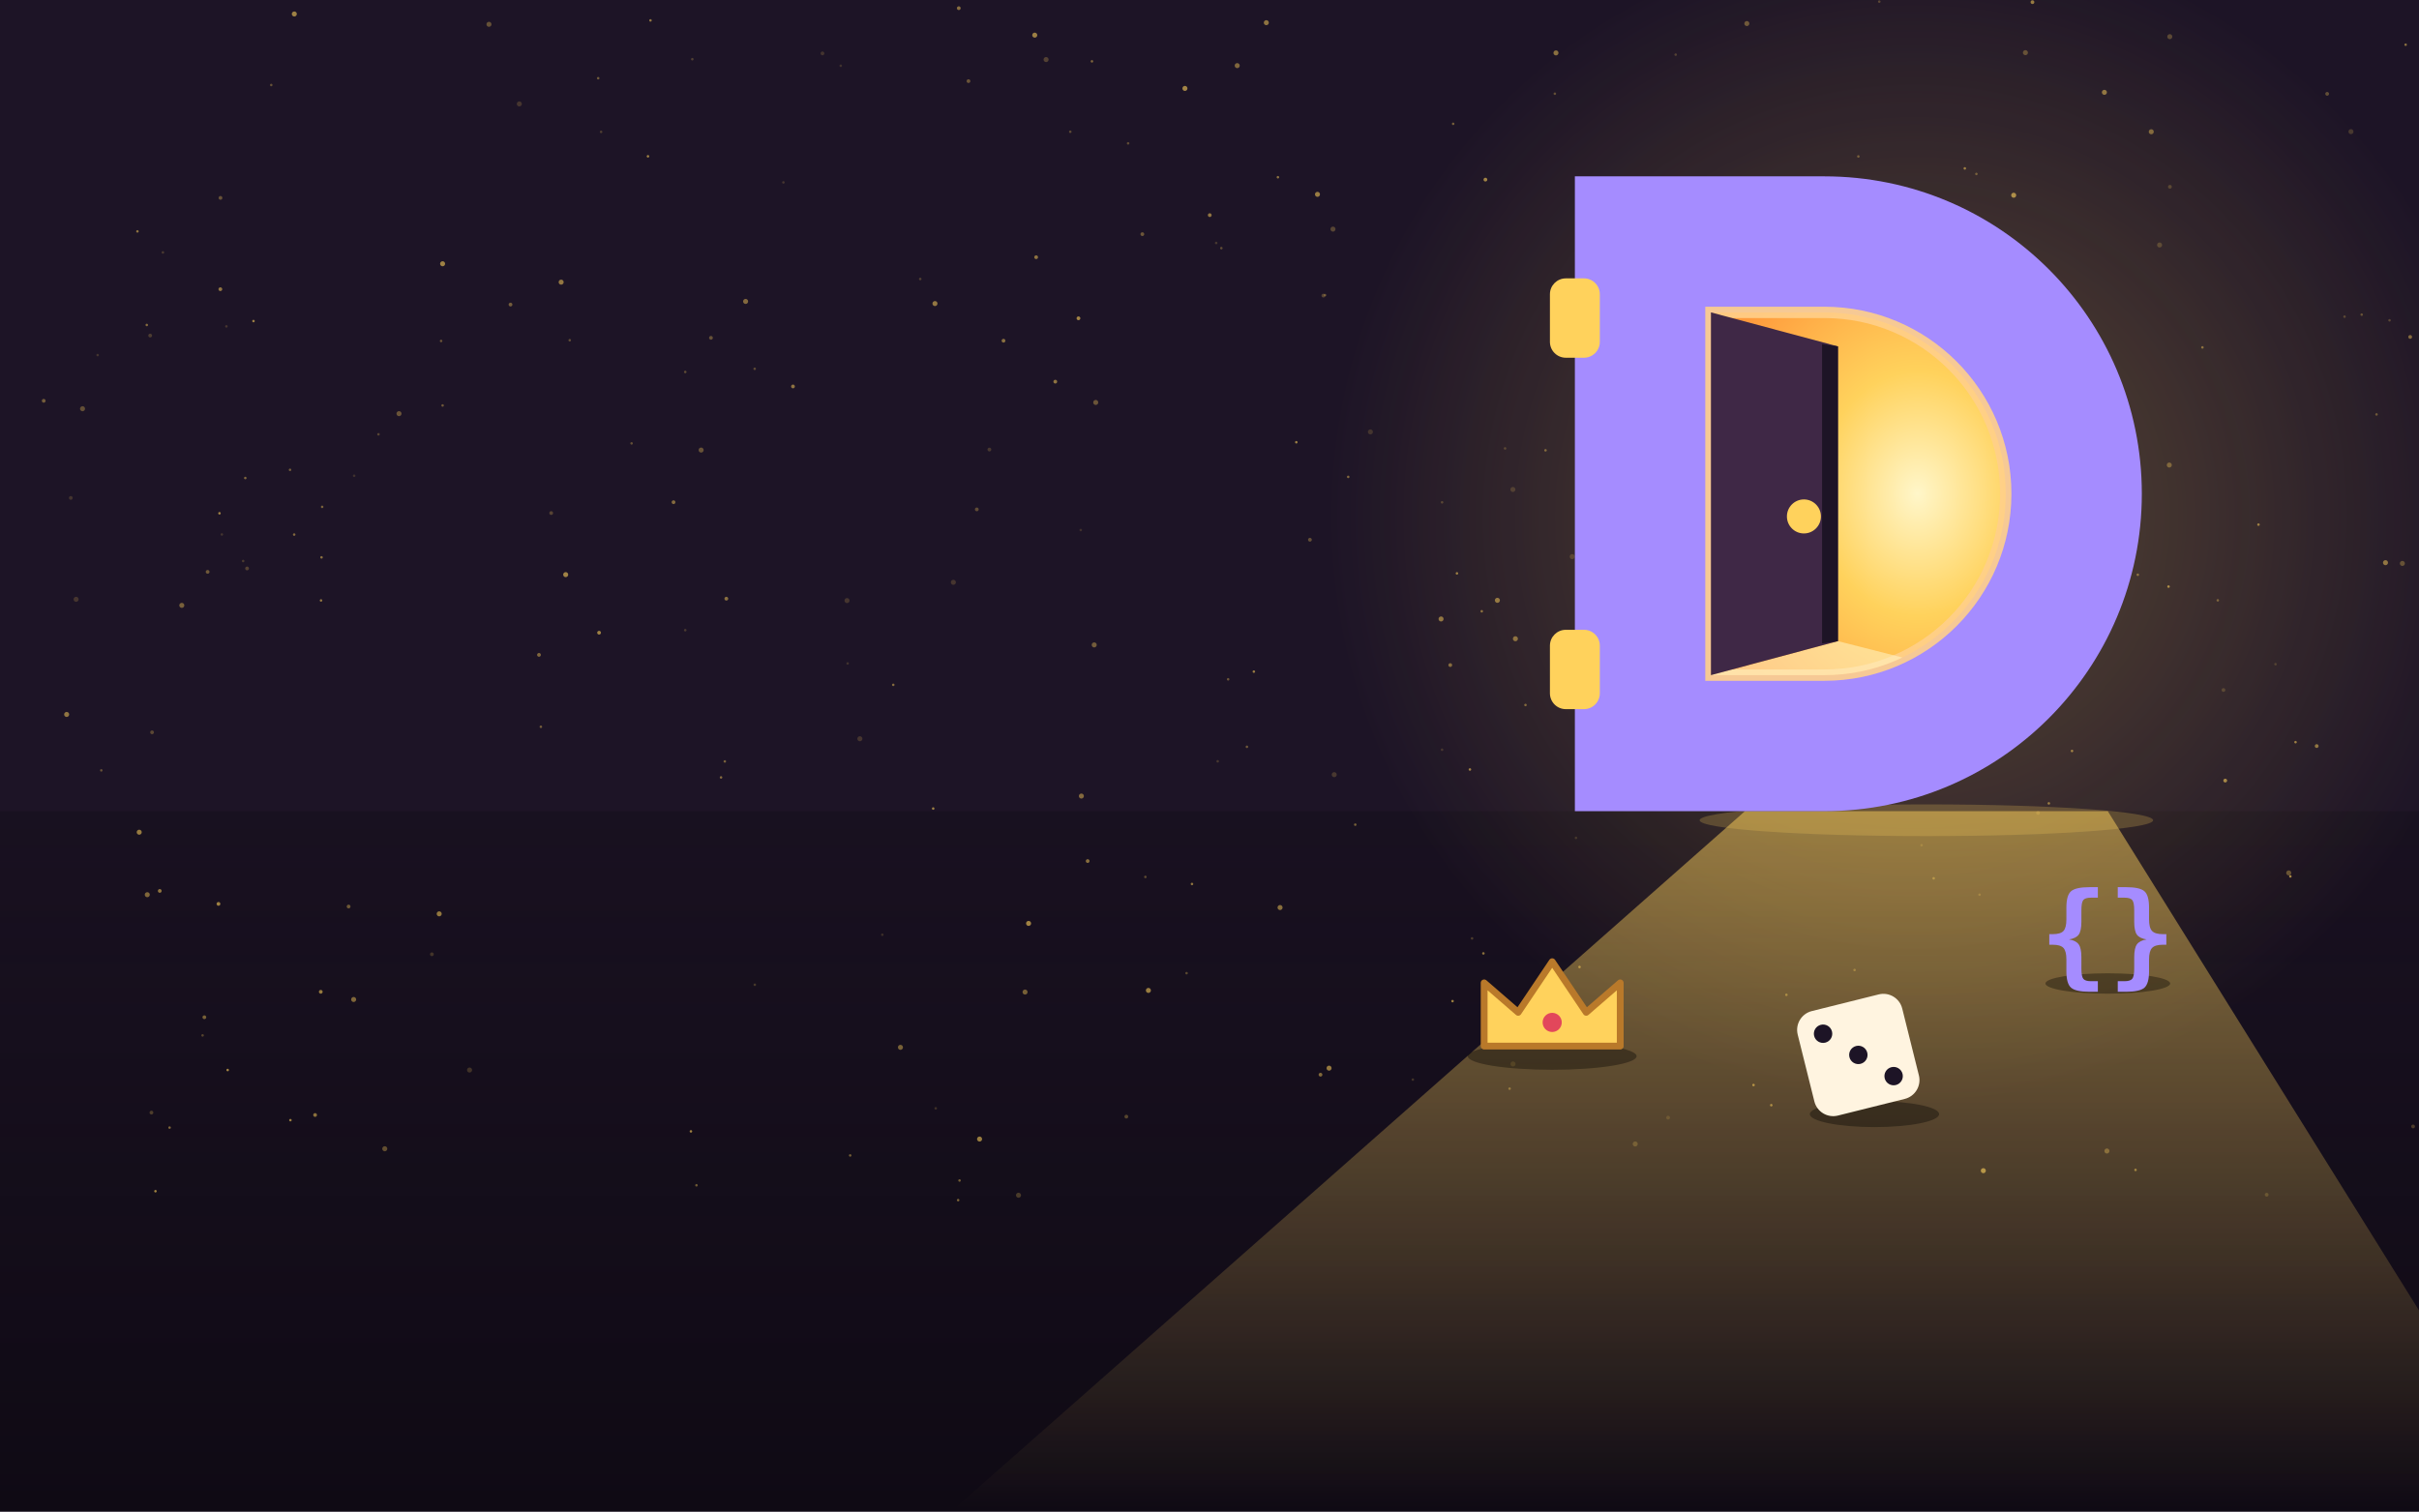
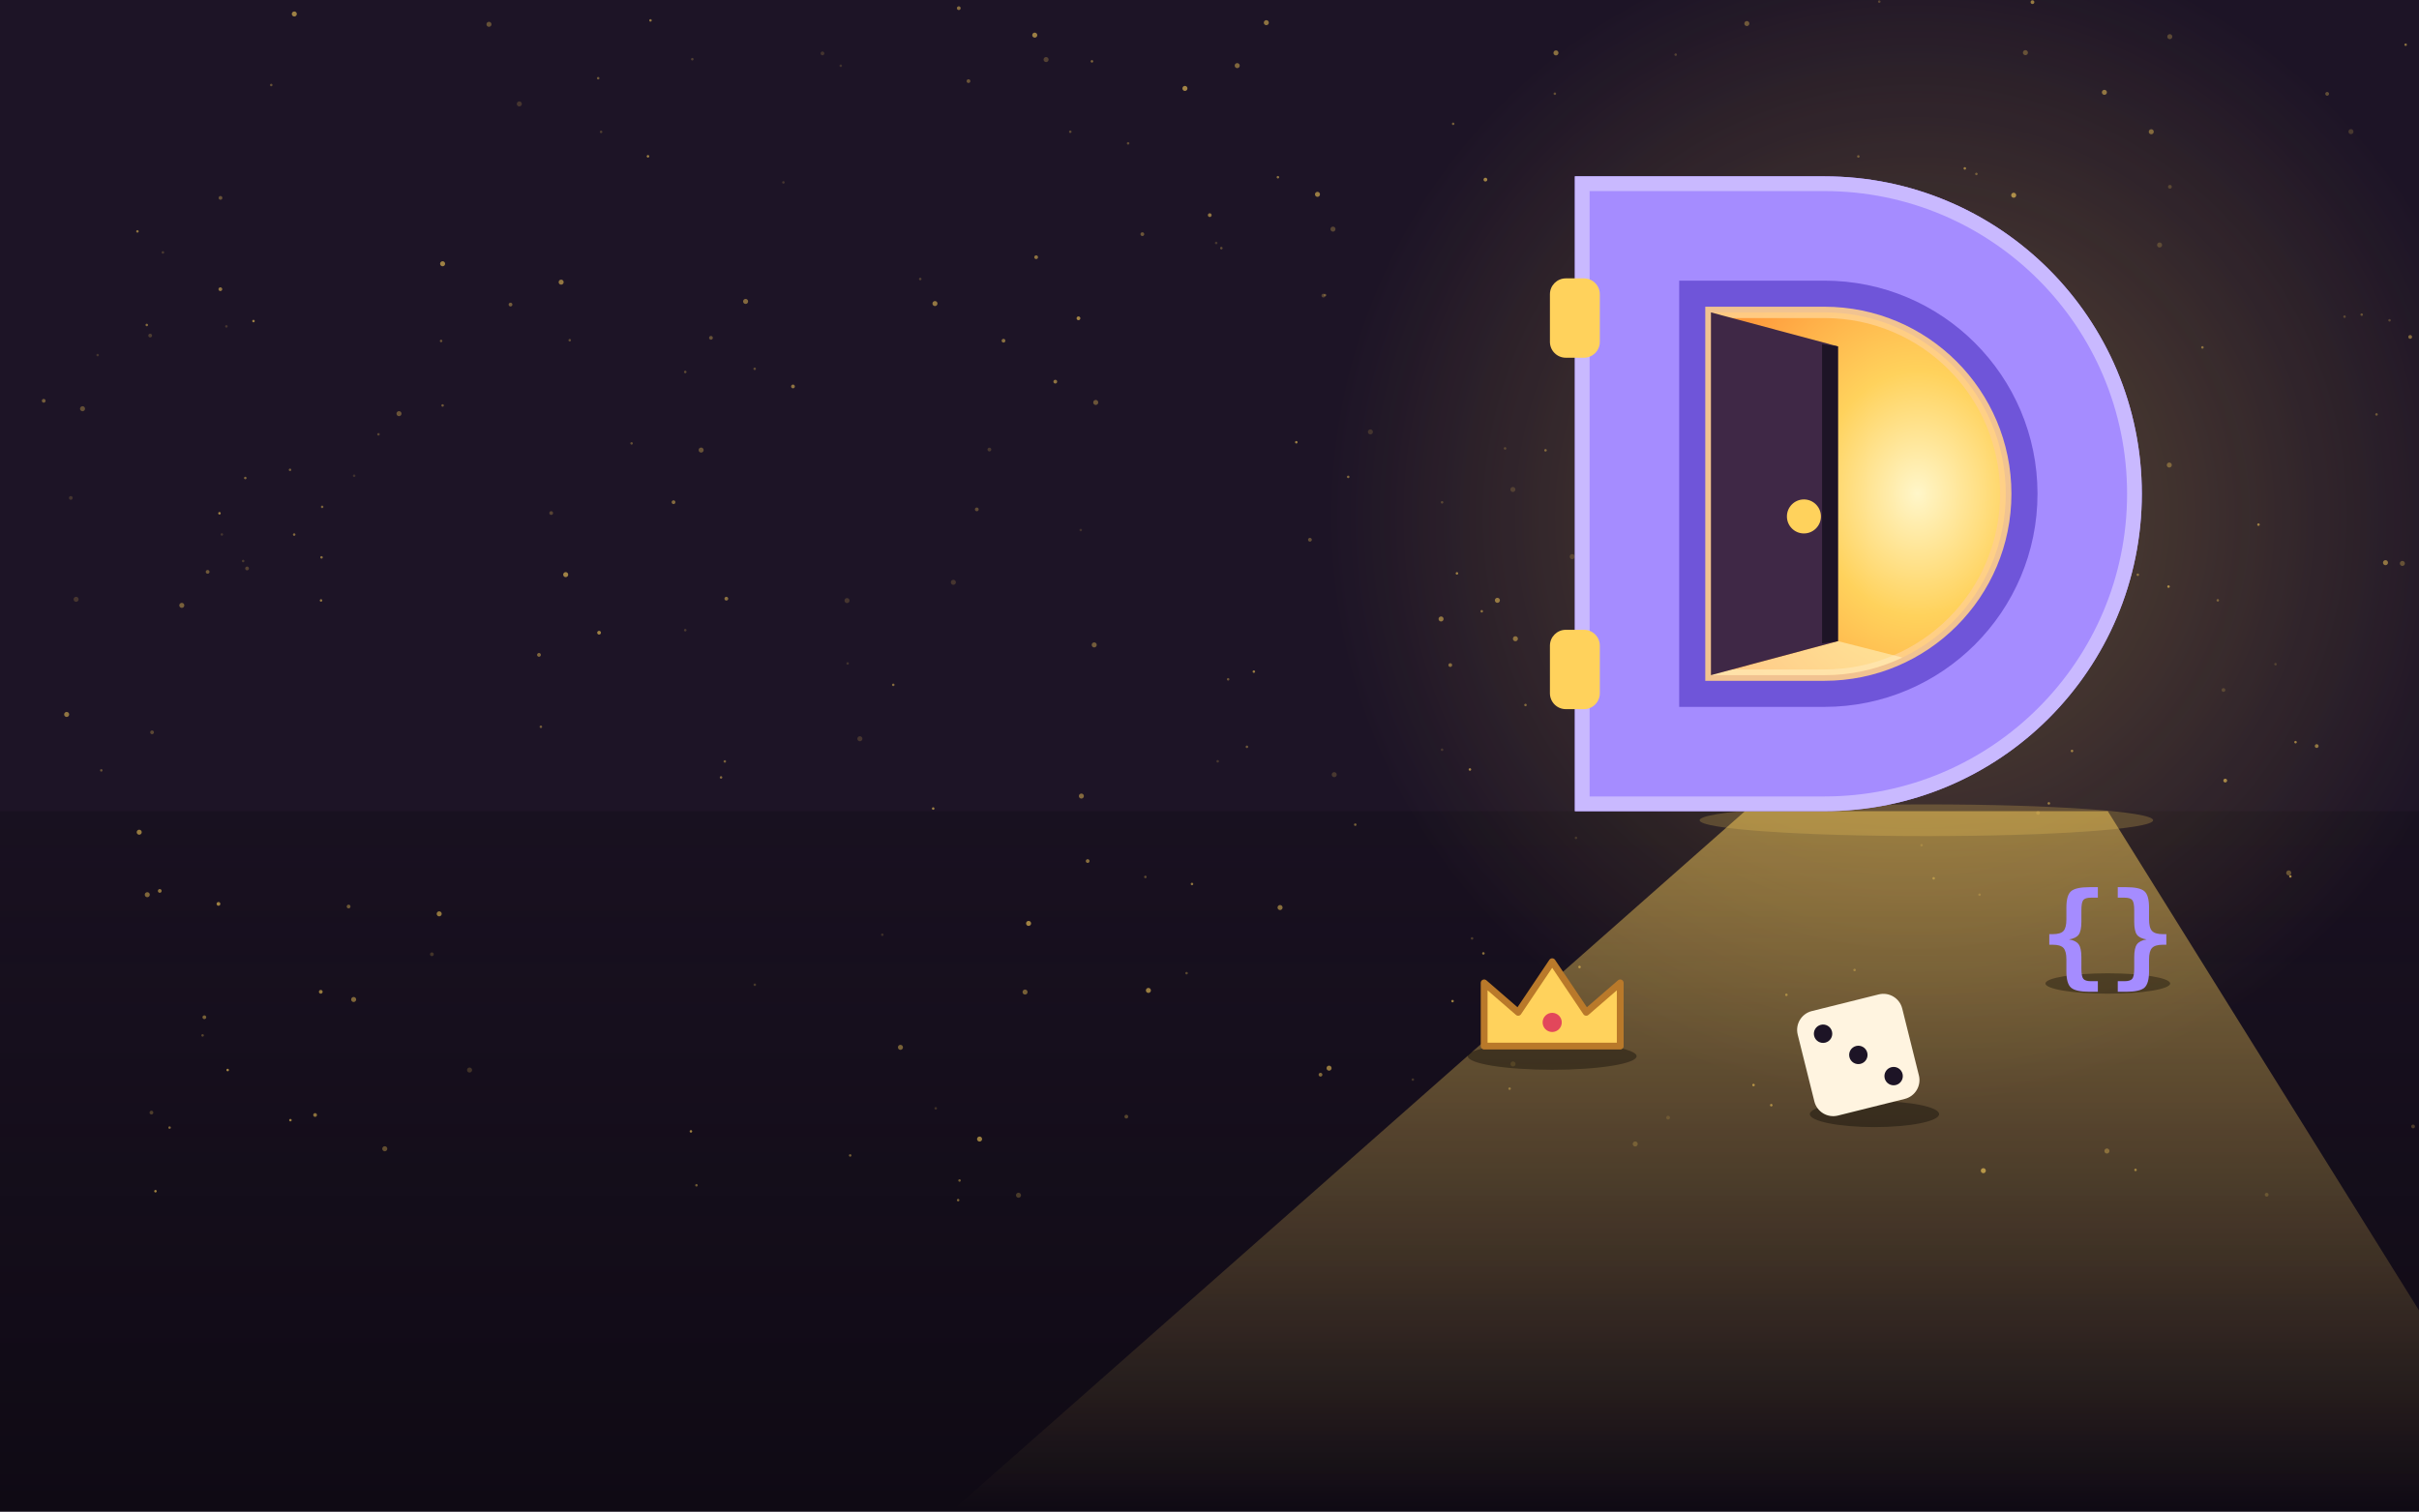
<svg xmlns="http://www.w3.org/2000/svg" width="1920" height="1200" viewBox="0 0 1920 1200">
  <defs>
    <radialGradient id="licht" cx="0.7" cy="0.5" r="0.75">
      <stop offset="0" stop-color="#fff6c9" />
      <stop offset="0.45" stop-color="#ffd25c" />
      <stop offset="1" stop-color="#ff9a3c" />
    </radialGradient>
    <linearGradient id="straal" x1="0" y1="0" x2="1" y2="0">
      <stop offset="0" stop-color="#ffd25c" stop-opacity="0.55" />
      <stop offset="1" stop-color="#ffd25c" stop-opacity="0" />
    </linearGradient>
    <linearGradient id="vloer" x1="0" y1="0" x2="0" y2="1">
      <stop offset="0" stop-color="#ffd25c" stop-opacity="0.5" />
      <stop offset="1" stop-color="#ffd25c" stop-opacity="0" />
    </linearGradient>
    <linearGradient id="vloerdonker" x1="0" y1="0" x2="0" y2="1">
      <stop offset="0" stop-color="#140d1a" stop-opacity="0.5" />
      <stop offset="1" stop-color="#0f0a14" />
    </linearGradient>
    <radialGradient id="gloed" cx="0.5" cy="0.5" r="0.5">
      <stop offset="0" stop-color="#ffd25c" stop-opacity="0.35" />
      <stop offset="1" stop-color="#ffd25c" stop-opacity="0" />
    </radialGradient>
  </defs>
  <rect width="1920" height="1200" fill="#1d1426" />
  <rect y="644.0" width="1920" height="556.0" fill="url(#vloerdonker)" />
  <circle cx="1520.0" cy="410.0" r="468.0" fill="url(#gloed)" opacity="0.8" />
  <path d="M1385.0,644.0 L1673.0,644.0 L2019.5,1200 L755.0,1200 Z" fill="url(#vloer)" />
  <ellipse cx="1529.0" cy="651.2" rx="180.0" ry="12.6" fill="#ffd25c" fill-opacity="0.22" />
  <circle cx="621.8" cy="144.8" r="1.0" fill="#ffd25c" fill-opacity="0.18" />
  <circle cx="1028.9" cy="351.1" r="1.0" fill="#ffd25c" fill-opacity="0.56" />
  <circle cx="412.2" cy="82.5" r="2.0" fill="#ffd25c" fill-opacity="0.18" />
  <circle cx="174.2" cy="407.5" r="1.0" fill="#ffd25c" fill-opacity="0.58" />
  <circle cx="1210.8" cy="559.7" r="1.0" fill="#ffd25c" fill-opacity="0.41" />
  <circle cx="761.6" cy="937.2" r="1.0" fill="#ffd25c" fill-opacity="0.40" />
  <circle cx="255.7" cy="402.4" r="1.0" fill="#ffd25c" fill-opacity="0.41" />
  <circle cx="1075.7" cy="654.7" r="1.0" fill="#ffd25c" fill-opacity="0.41" />
  <circle cx="1226.7" cy="357.5" r="1.0" fill="#ffd25c" fill-opacity="0.40" />
  <circle cx="1188.5" cy="476.6" r="2.0" fill="#ffd25c" fill-opacity="0.50" />
  <circle cx="894.0" cy="886.5" r="1.5" fill="#ffd25c" fill-opacity="0.28" />
  <circle cx="1525.2" cy="671.0" r="1.0" fill="#ffd25c" fill-opacity="0.19" />
  <circle cx="576.5" cy="475.3" r="1.5" fill="#ffd25c" fill-opacity="0.48" />
  <circle cx="552.8" cy="941.0" r="1.0" fill="#ffd25c" fill-opacity="0.38" />
  <circle cx="316.7" cy="328.4" r="2.0" fill="#ffd25c" fill-opacity="0.34" />
  <circle cx="1847.1" cy="74.5" r="1.5" fill="#ffd25c" fill-opacity="0.30" />
  <circle cx="672.3" cy="476.8" r="2.0" fill="#ffd25c" fill-opacity="0.18" />
  <circle cx="179.7" cy="259.1" r="1.0" fill="#ffd25c" fill-opacity="0.18" />
  <circle cx="1346.9" cy="621.2" r="2.0" fill="#ffd25c" fill-opacity="0.28" />
  <circle cx="740.7" cy="641.9" r="1.0" fill="#ffd25c" fill-opacity="0.57" />
  <circle cx="682.5" cy="586.5" r="2.0" fill="#ffd25c" fill-opacity="0.18" />
  <circle cx="1475.0" cy="124.2" r="1.0" fill="#ffd25c" fill-opacity="0.33" />
  <circle cx="1760.3" cy="476.6" r="1.0" fill="#ffd25c" fill-opacity="0.35" />
  <circle cx="1054.9" cy="848.0" r="2.0" fill="#ffd25c" fill-opacity="0.54" />
  <circle cx="534.6" cy="398.7" r="1.5" fill="#ffd25c" fill-opacity="0.46" />
  <circle cx="730.4" cy="221.5" r="1.0" fill="#ffd25c" fill-opacity="0.23" />
  <circle cx="445.4" cy="224.0" r="2.0" fill="#ffd25c" fill-opacity="0.52" />
  <circle cx="350.1" cy="270.7" r="1.0" fill="#ffd25c" fill-opacity="0.34" />
  <circle cx="709.0" cy="543.7" r="1.0" fill="#ffd25c" fill-opacity="0.46" />
  <circle cx="989.7" cy="592.9" r="1.0" fill="#ffd25c" fill-opacity="0.36" />
  <circle cx="1672.3" cy="913.8" r="2.0" fill="#ffd25c" fill-opacity="0.33" />
  <circle cx="756.7" cy="462.3" r="2.0" fill="#ffd25c" fill-opacity="0.18" />
  <circle cx="129.3" cy="200.4" r="1.0" fill="#ffd25c" fill-opacity="0.20" />
  <circle cx="1153.4" cy="98.3" r="1.0" fill="#ffd25c" fill-opacity="0.39" />
  <circle cx="1822.0" cy="589.2" r="1.0" fill="#ffd25c" fill-opacity="0.54" />
  <circle cx="1179.0" cy="142.6" r="1.5" fill="#ffd25c" fill-opacity="0.58" />
  <circle cx="1156.4" cy="455.2" r="1.0" fill="#ffd25c" fill-opacity="0.53" />
  <circle cx="1906.8" cy="447.3" r="2.0" fill="#ffd25c" fill-opacity="0.29" />
  <circle cx="276.7" cy="719.7" r="1.5" fill="#ffd25c" fill-opacity="0.37" />
  <circle cx="1328.7" cy="495.7" r="1.0" fill="#ffd25c" fill-opacity="0.58" />
  <circle cx="1014.3" cy="140.7" r="1.0" fill="#ffd25c" fill-opacity="0.49" />
  <circle cx="572.3" cy="617.2" r="1.0" fill="#ffd25c" fill-opacity="0.46" />
  <circle cx="501.3" cy="352.0" r="1.0" fill="#ffd25c" fill-opacity="0.31" />
  <circle cx="427.8" cy="519.9" r="1.5" fill="#ffd25c" fill-opacity="0.44" />
  <circle cx="1177.4" cy="756.9" r="1.0" fill="#ffd25c" fill-opacity="0.51" />
  <circle cx="1571.2" cy="710.3" r="1.0" fill="#ffd25c" fill-opacity="0.24" />
  <circle cx="946.1" cy="701.8" r="1.0" fill="#ffd25c" fill-opacity="0.51" />
  <circle cx="906.7" cy="185.9" r="1.5" fill="#ffd25c" fill-opacity="0.35" />
  <circle cx="1799.1" cy="948.5" r="1.5" fill="#ffd25c" fill-opacity="0.19" />
  <circle cx="196.1" cy="451.3" r="1.5" fill="#ffd25c" fill-opacity="0.24" />
  <circle cx="1198.2" cy="864.3" r="1.0" fill="#ffd25c" fill-opacity="0.37" />
  <circle cx="1253.7" cy="767.7" r="1.0" fill="#ffd25c" fill-opacity="0.53" />
  <circle cx="230.2" cy="373.0" r="1.0" fill="#ffd25c" fill-opacity="0.37" />
  <circle cx="342.8" cy="757.6" r="1.5" fill="#ffd25c" fill-opacity="0.19" />
  <circle cx="1816.6" cy="693.0" r="2.0" fill="#ffd25c" fill-opacity="0.33" />
  <circle cx="1817.9" cy="695.8" r="1.0" fill="#ffd25c" fill-opacity="0.60" />
  <circle cx="52.9" cy="567.2" r="2.0" fill="#ffd25c" fill-opacity="0.51" />
  <circle cx="280.7" cy="793.5" r="2.0" fill="#ffd25c" fill-opacity="0.45" />
  <circle cx="672.8" cy="526.7" r="1.0" fill="#ffd25c" fill-opacity="0.16" />
  <circle cx="1534.8" cy="697.3" r="1.0" fill="#ffd25c" fill-opacity="0.39" />
  <circle cx="1792.6" cy="416.5" r="1.0" fill="#ffd25c" fill-opacity="0.52" />
  <circle cx="405.2" cy="241.8" r="1.5" fill="#ffd25c" fill-opacity="0.38" />
  <circle cx="1466.3" cy="312.9" r="2.0" fill="#ffd25c" fill-opacity="0.53" />
  <circle cx="116.9" cy="710.3" r="2.0" fill="#ffd25c" fill-opacity="0.45" />
  <circle cx="1564.9" cy="496.1" r="1.0" fill="#ffd25c" fill-opacity="0.39" />
  <circle cx="1005.1" cy="18.0" r="2.0" fill="#ffd25c" fill-opacity="0.50" />
  <circle cx="1168.4" cy="745.0" r="1.0" fill="#ffd25c" fill-opacity="0.23" />
  <circle cx="909.1" cy="696.2" r="1.0" fill="#ffd25c" fill-opacity="0.30" />
  <circle cx="995.2" cy="533.2" r="1.0" fill="#ffd25c" fill-opacity="0.55" />
  <circle cx="109.1" cy="183.7" r="1.0" fill="#ffd25c" fill-opacity="0.50" />
  <circle cx="974.8" cy="539.3" r="1.0" fill="#ffd25c" fill-opacity="0.35" />
  <circle cx="1176.1" cy="485.3" r="1.0" fill="#ffd25c" fill-opacity="0.46" />
  <circle cx="868.5" cy="512.0" r="2.0" fill="#ffd25c" fill-opacity="0.38" />
  <circle cx="475.5" cy="502.3" r="1.5" fill="#ffd25c" fill-opacity="0.57" />
  <circle cx="1714.1" cy="194.5" r="2.0" fill="#ffd25c" fill-opacity="0.21" />
  <circle cx="233.5" cy="424.4" r="1.0" fill="#ffd25c" fill-opacity="0.45" />
  <circle cx="822.4" cy="204.2" r="1.5" fill="#ffd25c" fill-opacity="0.50" />
  <circle cx="1722.3" cy="148.3" r="1.5" fill="#ffd25c" fill-opacity="0.21" />
  <circle cx="1695.0" cy="928.8" r="1.0" fill="#ffd25c" fill-opacity="0.49" />
  <circle cx="180.7" cy="849.5" r="1.0" fill="#ffd25c" fill-opacity="0.60" />
  <circle cx="1598.3" cy="155.0" r="2.0" fill="#ffd25c" fill-opacity="0.60" />
  <circle cx="775.3" cy="404.4" r="1.5" fill="#ffd25c" fill-opacity="0.29" />
  <circle cx="1386.5" cy="18.7" r="2.0" fill="#ffd25c" fill-opacity="0.35" />
  <circle cx="34.7" cy="318.2" r="1.5" fill="#ffd25c" fill-opacity="0.38" />
  <circle cx="123.4" cy="945.7" r="1.0" fill="#ffd25c" fill-opacity="0.59" />
  <circle cx="201.2" cy="254.9" r="1.0" fill="#ffd25c" fill-opacity="0.56" />
  <circle cx="348.6" cy="725.5" r="2.0" fill="#ffd25c" fill-opacity="0.53" />
  <circle cx="1297.9" cy="908.2" r="2.0" fill="#ffd25c" fill-opacity="0.22" />
  <circle cx="1764.8" cy="547.8" r="1.5" fill="#ffd25c" fill-opacity="0.19" />
  <circle cx="110.5" cy="660.7" r="2.0" fill="#ffd25c" fill-opacity="0.55" />
  <circle cx="516.3" cy="16.2" r="1.0" fill="#ffd25c" fill-opacity="0.51" />
  <circle cx="160.8" cy="822.0" r="1.0" fill="#ffd25c" fill-opacity="0.27" />
  <circle cx="233.6" cy="11.1" r="2.0" fill="#ffd25c" fill-opacity="0.57" />
  <circle cx="514.3" cy="124.1" r="1.0" fill="#ffd25c" fill-opacity="0.57" />
  <circle cx="1860.9" cy="251.4" r="1.0" fill="#ffd25c" fill-opacity="0.24" />
  <circle cx="599.0" cy="292.8" r="1.0" fill="#ffd25c" fill-opacity="0.28" />
  <circle cx="960.2" cy="170.8" r="1.5" fill="#ffd25c" fill-opacity="0.51" />
  <circle cx="1909.4" cy="35.5" r="1.0" fill="#ffd25c" fill-opacity="0.48" />
  <circle cx="1058.0" cy="181.9" r="2.0" fill="#ffd25c" fill-opacity="0.26" />
  <circle cx="858.3" cy="632.0" r="2.0" fill="#ffd25c" fill-opacity="0.45" />
  <circle cx="1048.1" cy="853.2" r="1.5" fill="#ffd25c" fill-opacity="0.46" />
  <circle cx="1886.3" cy="329.0" r="1.0" fill="#ffd25c" fill-opacity="0.33" />
  <circle cx="667.3" cy="52.2" r="1.0" fill="#ffd25c" fill-opacity="0.16" />
  <circle cx="1200.9" cy="844.7" r="2.0" fill="#ffd25c" fill-opacity="0.22" />
  <circle cx="162.2" cy="807.6" r="1.5" fill="#ffd25c" fill-opacity="0.42" />
  <circle cx="1330.0" cy="43.4" r="1.0" fill="#ffd25c" fill-opacity="0.22" />
  <circle cx="856.0" cy="252.7" r="1.5" fill="#ffd25c" fill-opacity="0.59" />
  <circle cx="1050.4" cy="234.7" r="1.5" fill="#ffd25c" fill-opacity="0.25" />
  <circle cx="351.3" cy="321.9" r="1.0" fill="#ffd25c" fill-opacity="0.36" />
  <circle cx="965.3" cy="192.9" r="1.0" fill="#ffd25c" fill-opacity="0.19" />
  <circle cx="1568.7" cy="138.1" r="1.0" fill="#ffd25c" fill-opacity="0.33" />
  <circle cx="575.3" cy="604.5" r="1.0" fill="#ffd25c" fill-opacity="0.41" />
  <circle cx="1016.0" cy="720.5" r="2.0" fill="#ffd25c" fill-opacity="0.49" />
  <circle cx="1383.7" cy="474.4" r="1.5" fill="#ffd25c" fill-opacity="0.48" />
  <circle cx="1235.0" cy="42.0" r="2.0" fill="#ffd25c" fill-opacity="0.48" />
  <circle cx="1559.5" cy="133.7" r="1.0" fill="#ffd25c" fill-opacity="0.52" />
  <circle cx="1121.4" cy="857.1" r="1.0" fill="#ffd25c" fill-opacity="0.19" />
  <circle cx="80.4" cy="611.6" r="1.0" fill="#ffd25c" fill-opacity="0.32" />
  <circle cx="866.7" cy="48.7" r="1.0" fill="#ffd25c" fill-opacity="0.43" />
  <circle cx="1306.9" cy="469.7" r="1.0" fill="#ffd25c" fill-opacity="0.36" />
  <circle cx="134.6" cy="895.2" r="1.0" fill="#ffd25c" fill-opacity="0.45" />
  <circle cx="126.8" cy="707.3" r="1.5" fill="#ffd25c" fill-opacity="0.51" />
  <circle cx="1624.6" cy="225.4" r="1.0" fill="#ffd25c" fill-opacity="0.25" />
  <circle cx="1247.9" cy="441.9" r="2.0" fill="#ffd25c" fill-opacity="0.18" />
  <circle cx="1748.1" cy="275.8" r="1.0" fill="#ffd25c" fill-opacity="0.43" />
  <circle cx="1234.1" cy="74.4" r="1.0" fill="#ffd25c" fill-opacity="0.30" />
  <circle cx="1250.9" cy="665.2" r="1.0" fill="#ffd25c" fill-opacity="0.16" />
  <circle cx="116.5" cy="258.0" r="1.0" fill="#ffd25c" fill-opacity="0.46" />
  <circle cx="1297.4" cy="279.2" r="1.5" fill="#ffd25c" fill-opacity="0.36" />
  <circle cx="895.4" cy="113.8" r="1.0" fill="#ffd25c" fill-opacity="0.29" />
  <circle cx="164.8" cy="454.0" r="1.5" fill="#ffd25c" fill-opacity="0.36" />
  <circle cx="1574.2" cy="929.4" r="2.0" fill="#ffd25c" fill-opacity="0.60" />
  <circle cx="742.7" cy="879.9" r="1.0" fill="#ffd25c" fill-opacity="0.18" />
  <circle cx="173.4" cy="717.6" r="1.5" fill="#ffd25c" fill-opacity="0.58" />
  <circle cx="254.6" cy="787.4" r="1.5" fill="#ffd25c" fill-opacity="0.55" />
  <circle cx="1350.4" cy="222.1" r="2.0" fill="#ffd25c" fill-opacity="0.33" />
  <circle cx="305.4" cy="912.0" r="2.0" fill="#ffd25c" fill-opacity="0.33" />
  <circle cx="1396.2" cy="399.5" r="2.0" fill="#ffd25c" fill-opacity="0.29" />
  <circle cx="1613.2" cy="1.7" r="1.5" fill="#ffd25c" fill-opacity="0.53" />
  <circle cx="230.5" cy="889.3" r="1.0" fill="#ffd25c" fill-opacity="0.56" />
  <circle cx="556.5" cy="357.3" r="2.0" fill="#ffd25c" fill-opacity="0.33" />
  <circle cx="1670.3" cy="73.3" r="2.0" fill="#ffd25c" fill-opacity="0.49" />
  <circle cx="1640.2" cy="269.4" r="1.0" fill="#ffd25c" fill-opacity="0.53" />
  <circle cx="548.4" cy="898.2" r="1.0" fill="#ffd25c" fill-opacity="0.59" />
  <circle cx="837.6" cy="303.0" r="1.5" fill="#ffd25c" fill-opacity="0.50" />
  <circle cx="821.3" cy="27.9" r="2.0" fill="#ffd25c" fill-opacity="0.56" />
  <circle cx="1806.1" cy="527.3" r="1.0" fill="#ffd25c" fill-opacity="0.17" />
  <circle cx="1406.1" cy="432.8" r="1.0" fill="#ffd25c" fill-opacity="0.44" />
  <circle cx="549.5" cy="47.0" r="1.0" fill="#ffd25c" fill-opacity="0.23" />
  <circle cx="796.5" cy="270.5" r="1.5" fill="#ffd25c" fill-opacity="0.48" />
  <circle cx="1874.5" cy="249.8" r="1.0" fill="#ffd25c" fill-opacity="0.29" />
  <circle cx="1070.1" cy="378.6" r="1.0" fill="#ffd25c" fill-opacity="0.44" />
  <circle cx="144.3" cy="480.6" r="2.0" fill="#ffd25c" fill-opacity="0.40" />
  <circle cx="869.7" cy="319.5" r="2.0" fill="#ffd25c" fill-opacity="0.34" />
  <circle cx="1051.7" cy="234.3" r="1.0" fill="#ffd25c" fill-opacity="0.30" />
  <circle cx="174.9" cy="229.6" r="1.5" fill="#ffd25c" fill-opacity="0.51" />
  <circle cx="388.1" cy="19.3" r="2.0" fill="#ffd25c" fill-opacity="0.32" />
  <circle cx="1432.0" cy="201.6" r="1.5" fill="#ffd25c" fill-opacity="0.30" />
  <circle cx="119.2" cy="266.4" r="1.5" fill="#ffd25c" fill-opacity="0.21" />
  <circle cx="966.5" cy="604.4" r="1.0" fill="#ffd25c" fill-opacity="0.19" />
  <circle cx="1721.8" cy="369.2" r="2.0" fill="#ffd25c" fill-opacity="0.34" />
  <circle cx="599.1" cy="781.8" r="1.0" fill="#ffd25c" fill-opacity="0.21" />
  <circle cx="816.4" cy="733.1" r="2.0" fill="#ffd25c" fill-opacity="0.59" />
  <circle cx="940.5" cy="70.2" r="2.0" fill="#ffd25c" fill-opacity="0.59" />
  <circle cx="477.1" cy="104.7" r="1.0" fill="#ffd25c" fill-opacity="0.22" />
  <circle cx="1866.0" cy="104.5" r="2.0" fill="#ffd25c" fill-opacity="0.19" />
  <circle cx="1491.6" cy="1.3" r="1.0" fill="#ffd25c" fill-opacity="0.25" />
  <circle cx="1766.2" cy="619.7" r="1.5" fill="#ffd25c" fill-opacity="0.58" />
  <circle cx="1202.8" cy="507.1" r="2.0" fill="#ffd25c" fill-opacity="0.46" />
  <circle cx="215.3" cy="67.5" r="1.0" fill="#ffd25c" fill-opacity="0.32" />
  <circle cx="429.3" cy="577.0" r="1.0" fill="#ffd25c" fill-opacity="0.39" />
  <circle cx="1913.0" cy="267.5" r="1.5" fill="#ffd25c" fill-opacity="0.44" />
  <circle cx="1696.8" cy="456.3" r="1.0" fill="#ffd25c" fill-opacity="0.40" />
  <circle cx="56.2" cy="395.3" r="1.5" fill="#ffd25c" fill-opacity="0.17" />
  <circle cx="372.7" cy="849.5" r="2.0" fill="#ffd25c" fill-opacity="0.19" />
  <circle cx="437.5" cy="407.3" r="1.5" fill="#ffd25c" fill-opacity="0.25" />
  <circle cx="65.5" cy="324.5" r="2.0" fill="#ffd25c" fill-opacity="0.31" />
  <circle cx="761.0" cy="6.5" r="1.5" fill="#ffd25c" fill-opacity="0.48" />
  <circle cx="969.4" cy="197.0" r="1.0" fill="#ffd25c" fill-opacity="0.29" />
  <circle cx="1574.4" cy="221.6" r="1.0" fill="#ffd25c" fill-opacity="0.27" />
  <circle cx="1707.5" cy="104.6" r="2.0" fill="#ffd25c" fill-opacity="0.42" />
  <circle cx="1721.2" cy="465.7" r="1.0" fill="#ffd25c" fill-opacity="0.58" />
  <circle cx="281.1" cy="377.7" r="1.0" fill="#ffd25c" fill-opacity="0.16" />
  <circle cx="1144.6" cy="398.8" r="1.0" fill="#ffd25c" fill-opacity="0.23" />
  <circle cx="863.3" cy="683.6" r="1.5" fill="#ffd25c" fill-opacity="0.48" />
  <circle cx="1915.3" cy="894.3" r="1.5" fill="#ffd25c" fill-opacity="0.24" />
  <circle cx="1252.7" cy="503.8" r="2.0" fill="#ffd25c" fill-opacity="0.16" />
  <circle cx="1275.7" cy="363.5" r="1.5" fill="#ffd25c" fill-opacity="0.59" />
  <circle cx="849.5" cy="104.6" r="1.0" fill="#ffd25c" fill-opacity="0.28" />
  <circle cx="674.8" cy="917.3" r="1.0" fill="#ffd25c" fill-opacity="0.40" />
  <circle cx="1456.9" cy="364.9" r="1.5" fill="#ffd25c" fill-opacity="0.52" />
  <circle cx="830.3" cy="47.3" r="2.0" fill="#ffd25c" fill-opacity="0.24" />
  <circle cx="1039.7" cy="428.5" r="1.5" fill="#ffd25c" fill-opacity="0.31" />
  <circle cx="1722.2" cy="29.1" r="2.0" fill="#ffd25c" fill-opacity="0.26" />
  <circle cx="1200.8" cy="388.6" r="2.0" fill="#ffd25c" fill-opacity="0.17" />
  <circle cx="120.2" cy="883.3" r="1.5" fill="#ffd25c" fill-opacity="0.24" />
  <circle cx="120.7" cy="581.4" r="1.5" fill="#ffd25c" fill-opacity="0.27" />
  <circle cx="1838.8" cy="592.3" r="1.5" fill="#ffd25c" fill-opacity="0.49" />
  <circle cx="1324.0" cy="887.3" r="1.5" fill="#ffd25c" fill-opacity="0.15" />
  <circle cx="1450.9" cy="879.8" r="1.0" fill="#ffd25c" fill-opacity="0.16" />
  <circle cx="449.0" cy="456.2" r="2.0" fill="#ffd25c" fill-opacity="0.58" />
  <circle cx="742.1" cy="241.0" r="2.0" fill="#ffd25c" fill-opacity="0.52" />
  <circle cx="254.8" cy="476.7" r="1.0" fill="#ffd25c" fill-opacity="0.51" />
  <circle cx="1417.9" cy="789.8" r="1.0" fill="#ffd25c" fill-opacity="0.42" />
  <circle cx="629.4" cy="306.8" r="1.5" fill="#ffd25c" fill-opacity="0.50" />
  <circle cx="1143.8" cy="491.4" r="2.0" fill="#ffd25c" fill-opacity="0.49" />
  <circle cx="474.8" cy="62.1" r="1.0" fill="#ffd25c" fill-opacity="0.37" />
  <circle cx="1045.7" cy="154.3" r="2.0" fill="#ffd25c" fill-opacity="0.55" />
  <circle cx="1896.6" cy="254.3" r="1.0" fill="#ffd25c" fill-opacity="0.24" />
  <circle cx="808.4" cy="948.9" r="2.0" fill="#ffd25c" fill-opacity="0.23" />
  <circle cx="255.2" cy="442.5" r="1.0" fill="#ffd25c" fill-opacity="0.49" />
  <circle cx="1626.2" cy="637.8" r="1.0" fill="#ffd25c" fill-opacity="0.50" />
  <circle cx="564.3" cy="268.2" r="1.5" fill="#ffd25c" fill-opacity="0.32" />
  <circle cx="1417.1" cy="191.2" r="1.0" fill="#ffd25c" fill-opacity="0.23" />
  <circle cx="452.2" cy="270.1" r="1.0" fill="#ffd25c" fill-opacity="0.30" />
  <circle cx="760.5" cy="952.8" r="1.0" fill="#ffd25c" fill-opacity="0.44" />
  <circle cx="193.0" cy="445.4" r="1.0" fill="#ffd25c" fill-opacity="0.20" />
  <circle cx="911.5" cy="786.3" r="2.0" fill="#ffd25c" fill-opacity="0.56" />
  <circle cx="77.5" cy="281.9" r="1.0" fill="#ffd25c" fill-opacity="0.17" />
  <circle cx="1152.9" cy="794.8" r="1.0" fill="#ffd25c" fill-opacity="0.57" />
  <circle cx="714.7" cy="831.5" r="2.0" fill="#ffd25c" fill-opacity="0.42" />
  <circle cx="1488.0" cy="638.2" r="1.0" fill="#ffd25c" fill-opacity="0.20" />
  <circle cx="1144.6" cy="595.2" r="1.0" fill="#ffd25c" fill-opacity="0.17" />
  <circle cx="652.8" cy="42.4" r="1.5" fill="#ffd25c" fill-opacity="0.17" />
  <circle cx="1405.9" cy="877.4" r="1.0" fill="#ffd25c" fill-opacity="0.52" />
  <circle cx="785.3" cy="356.9" r="1.5" fill="#ffd25c" fill-opacity="0.19" />
  <circle cx="60.4" cy="475.8" r="2.0" fill="#ffd25c" fill-opacity="0.18" />
  <circle cx="194.7" cy="379.5" r="1.0" fill="#ffd25c" fill-opacity="0.44" />
  <circle cx="175.0" cy="157.1" r="1.5" fill="#ffd25c" fill-opacity="0.33" />
  <circle cx="543.9" cy="295.3" r="1.0" fill="#ffd25c" fill-opacity="0.29" />
  <circle cx="1087.7" cy="342.9" r="2.0" fill="#ffd25c" fill-opacity="0.16" />
  <circle cx="1472.0" cy="770.1" r="1.0" fill="#ffd25c" fill-opacity="0.33" />
  <circle cx="777.5" cy="904.3" r="2.0" fill="#ffd25c" fill-opacity="0.56" />
  <circle cx="813.6" cy="787.6" r="2.0" fill="#ffd25c" fill-opacity="0.41" />
  <circle cx="700.3" cy="742.1" r="1.0" fill="#ffd25c" fill-opacity="0.16" />
  <circle cx="1059.0" cy="615.0" r="2.0" fill="#ffd25c" fill-opacity="0.19" />
  <circle cx="1194.6" cy="356.0" r="1.0" fill="#ffd25c" fill-opacity="0.22" />
  <circle cx="543.9" cy="500.3" r="1.0" fill="#ffd25c" fill-opacity="0.20" />
  <circle cx="941.8" cy="772.6" r="1.0" fill="#ffd25c" fill-opacity="0.29" />
  <circle cx="1607.6" cy="41.8" r="2.0" fill="#ffd25c" fill-opacity="0.29" />
  <circle cx="1166.7" cy="610.9" r="1.0" fill="#ffd25c" fill-opacity="0.56" />
  <circle cx="1191.1" cy="791.6" r="1.0" fill="#ffd25c" fill-opacity="0.44" />
  <circle cx="1644.6" cy="596.2" r="1.0" fill="#ffd25c" fill-opacity="0.52" />
  <circle cx="351.3" cy="209.4" r="2.0" fill="#ffd25c" fill-opacity="0.57" />
  <circle cx="300.4" cy="344.8" r="1.0" fill="#ffd25c" fill-opacity="0.26" />
  <circle cx="1391.8" cy="861.4" r="1.0" fill="#ffd25c" fill-opacity="0.55" />
  <circle cx="1617.6" cy="645.4" r="1.5" fill="#ffd25c" fill-opacity="0.20" />
  <circle cx="1151.1" cy="528.0" r="1.5" fill="#ffd25c" fill-opacity="0.44" />
  <circle cx="591.8" cy="239.3" r="2.0" fill="#ffd25c" fill-opacity="0.45" />
  <circle cx="857.8" cy="420.8" r="1.0" fill="#ffd25c" fill-opacity="0.15" />
  <circle cx="1893.4" cy="446.7" r="2.0" fill="#ffd25c" fill-opacity="0.49" />
  <circle cx="1497.6" cy="440.0" r="1.0" fill="#ffd25c" fill-opacity="0.51" />
  <circle cx="768.7" cy="64.4" r="1.5" fill="#ffd25c" fill-opacity="0.34" />
  <circle cx="176.1" cy="424.3" r="1.0" fill="#ffd25c" fill-opacity="0.17" />
  <circle cx="250.1" cy="885.2" r="1.5" fill="#ffd25c" fill-opacity="0.50" />
  <circle cx="982.0" cy="52.1" r="2.0" fill="#ffd25c" fill-opacity="0.44" />
  <clipPath id="opening5">
    <path d="M1358.0,248.0 H1448.0 A144.0,144.0 0 0 1 1448.0,536.0 H1358.0 Z" />
  </clipPath>
  <path d="M1250.0,140.0 H1448.0 A252.0,252.0 0 0 1 1448.0,644.0 H1250.0 Z" fill="#a58cff" />
+   <clipPath id="dopening5">
+     <path d="M1250.0,140.0 H1448.0 A252.0,252.0 0 0 1 1448.0,644.0 H1250.0 Z" />
+   </clipPath>
+   <path d="M1250.0,140.0 H1448.0 A252.0,252.0 0 0 1 1448.0,644.0 H1250.0 Z" fill="none" stroke="#c9b9ff" stroke-width="23.4" clip-path="url(#dopening5)" />
+   <path d="M1358.0,248.0 H1448.0 A144.0,144.0 0 0 1 1448.0,536.0 H1358.0 Z" fill="none" stroke="#6f55d9" stroke-width="50.4" clip-path="url(#dopening5)" />
  <path d="M1358.0,248.0 H1448.0 A144.0,144.0 0 0 1 1448.0,536.0 H1358.0 Z" fill="url(#licht)" />
  <path d="M1358.0,248.0 H1448.0 A144.0,144.0 0 0 1 1448.0,536.0 H1358.0 Z" fill="none" stroke="#ffcf8a" stroke-opacity="0.9" stroke-width="9.0" />
  <path d="M1458.8,509.0 L1565.0,536.0 L1358.0,536.0 Z" fill="#fff6c9" fill-opacity="0.55" clip-path="url(#opening5)" />
  <path d="M1358.0,248.0 L1458.8,275.0 L1458.8,509.0 L1358.0,536.0 Z" fill="#3f2846" />
  <path d="M1446.2,273.2 L1458.8,275.0 L1458.8,509.0 L1446.2,510.8 Z" fill="#1d1426" />
  <circle cx="1431.8" cy="410.0" r="13.5" fill="#ffd25c" />
  <rect x="1230.2" y="221.0" width="39.6" height="63.0" rx="12.6" fill="#ffd25c" />
  <rect x="1230.2" y="500.0" width="39.6" height="63.0" rx="12.6" fill="#ffd25c" />
  <ellipse cx="1232.0" cy="838.5" rx="67.0" ry="10.8" fill="#000" fill-opacity="0.35" />
  <path d="M1178.0,830.5 L1178.0,780.3 L1205.0,803.7 L1232.0,763.5 L1259.0,803.7 L1286.0,780.3 L1286.0,830.5 Z" fill="#ffd25c" stroke="#b9792a" stroke-width="5.4" stroke-linejoin="round" />
  <circle cx="1232.0" cy="811.7" r="7.6" fill="#e2475b" />
  <ellipse cx="1487.8" cy="884.5" rx="51.3" ry="10.3" fill="#000" fill-opacity="0.35" />
  <g transform="rotate(-14 1475.0 837.5)">
    <rect x="1432.2" y="794.8" width="85.5" height="85.5" rx="15.4" fill="#fff4e0" />
    <circle cx="1451.9" cy="814.4" r="7.3" fill="#1d1426" />
    <circle cx="1475.0" cy="837.5" r="7.3" fill="#1d1426" />
    <circle cx="1498.1" cy="860.6" r="7.3" fill="#1d1426" />
  </g>
  <ellipse cx="1673.0" cy="780.8" rx="49.5" ry="8.1" fill="#000" fill-opacity="0.35" />
  <text x="1673.0" y="772.7" text-anchor="middle" font-family="DejaVu Sans Mono" font-weight="bold" font-size="90.0" fill="#a58cff">{}</text>
</svg>
